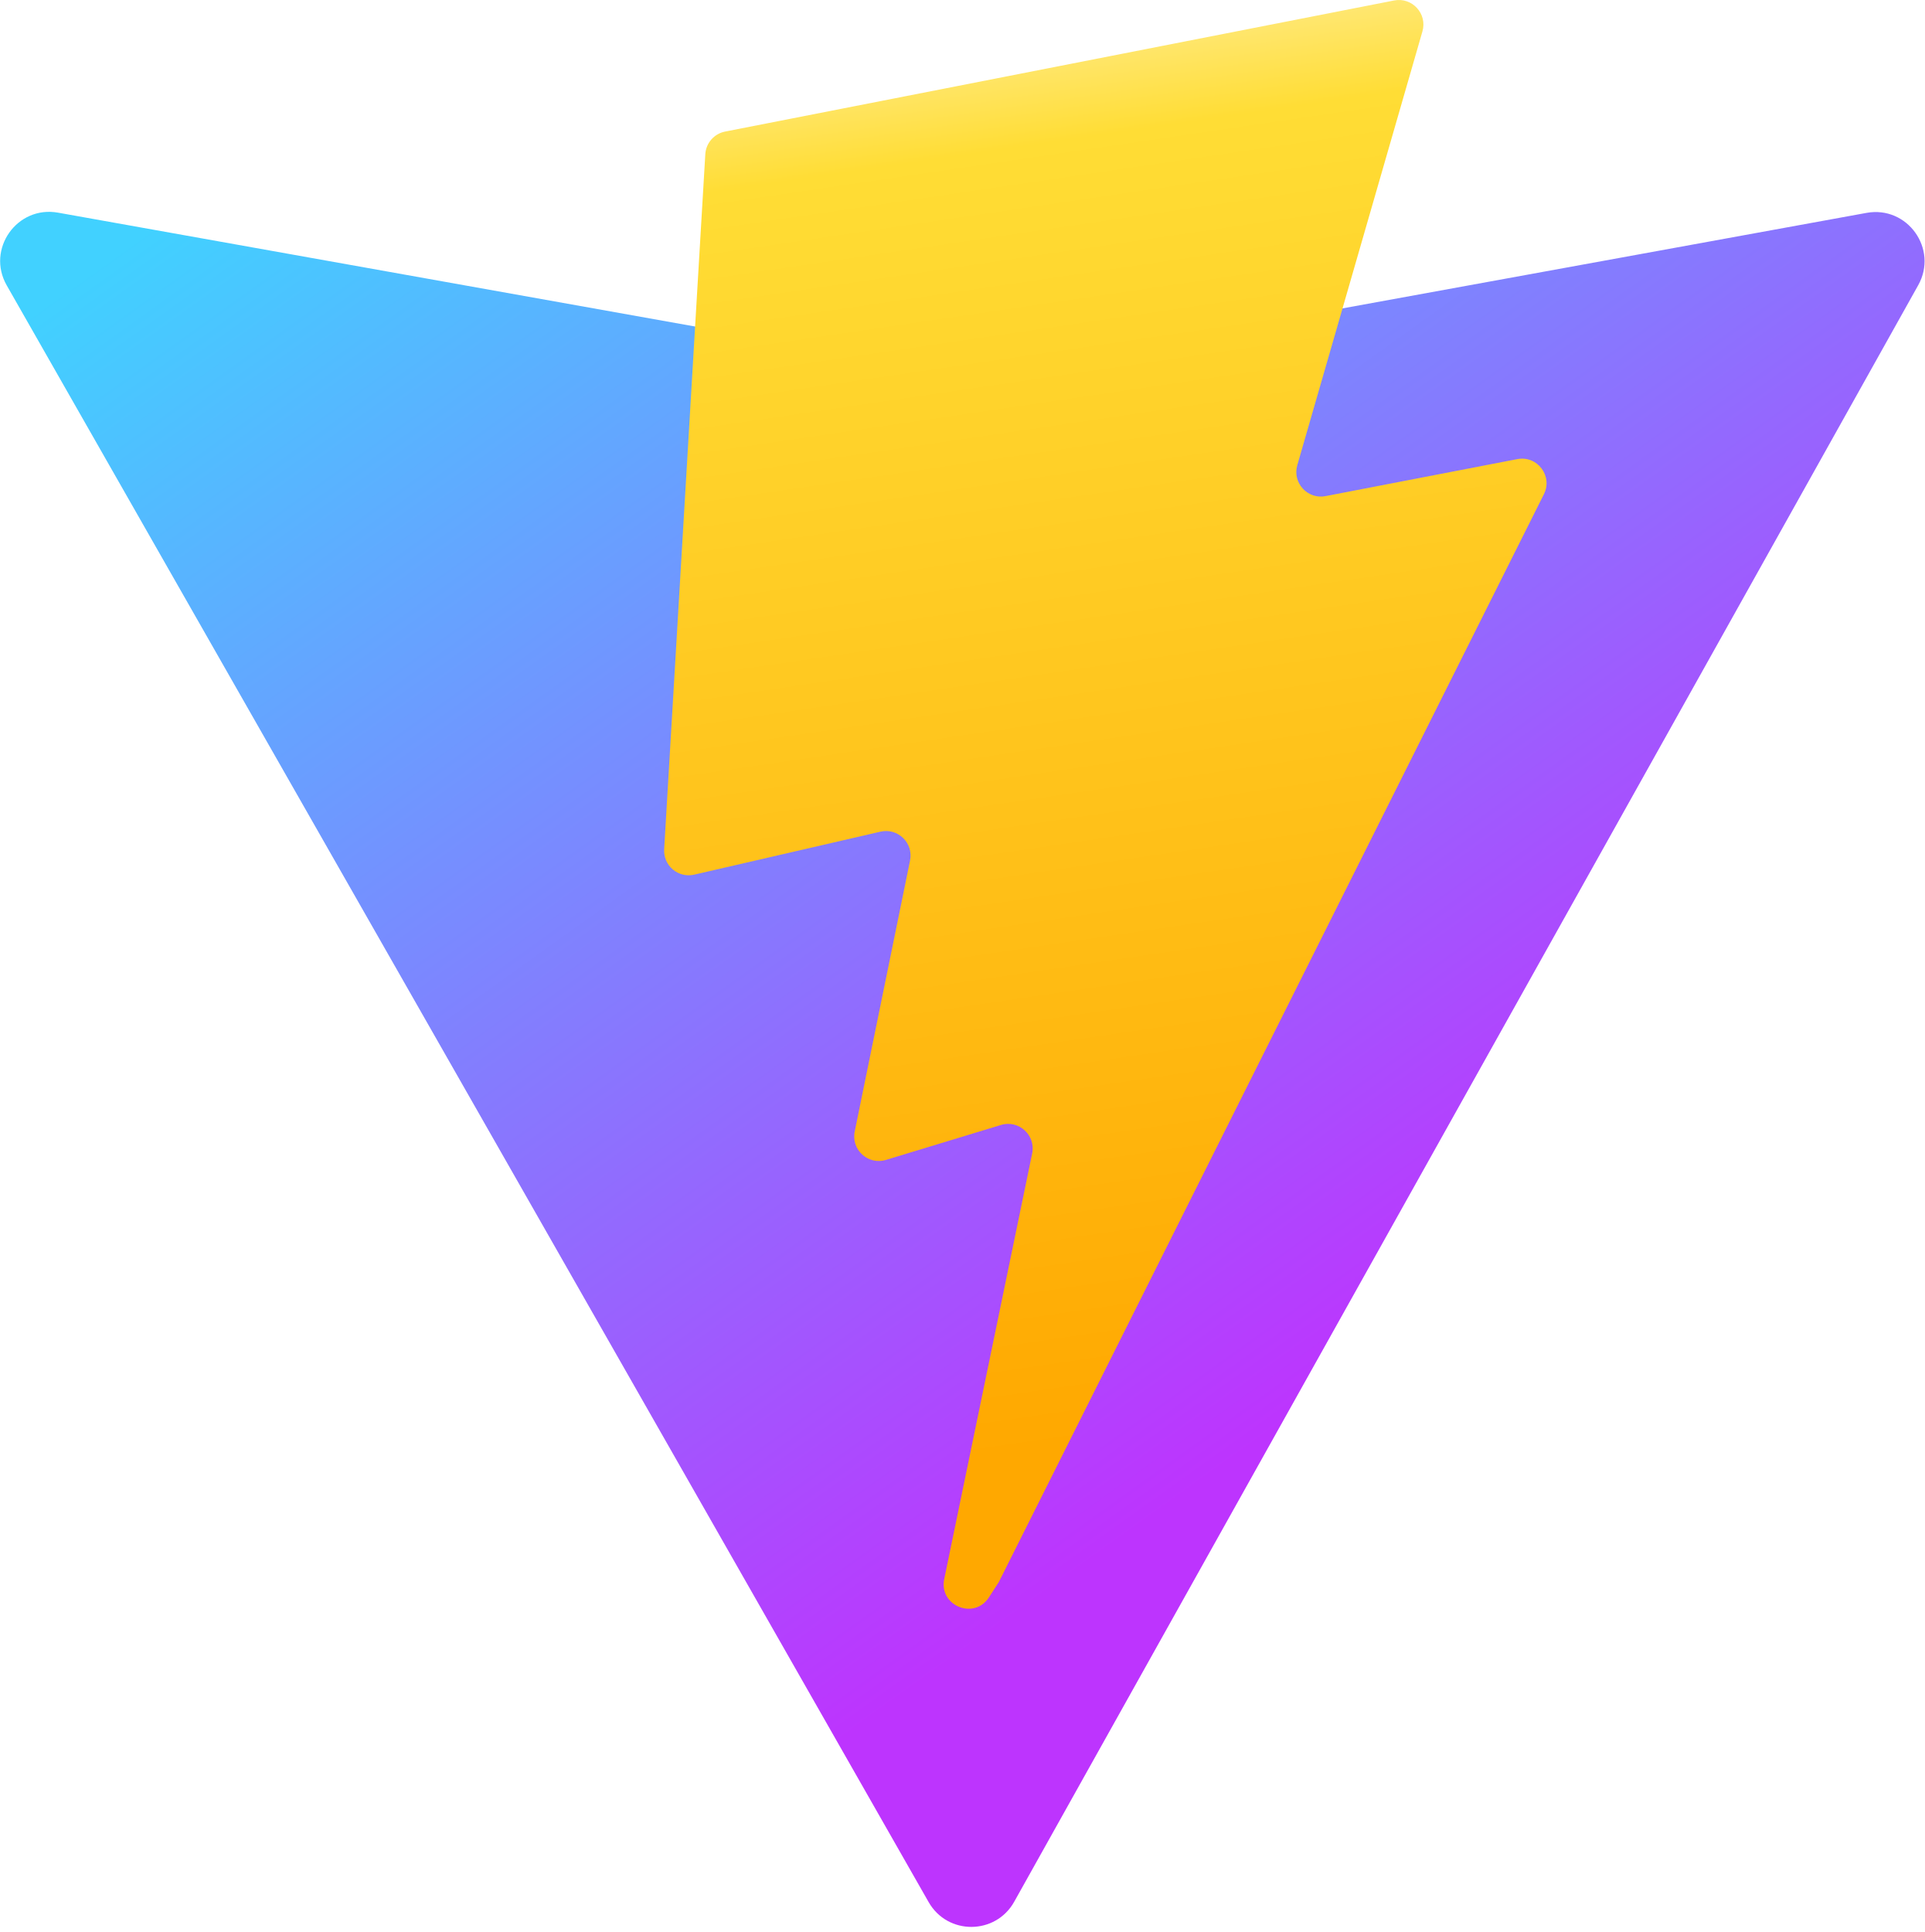
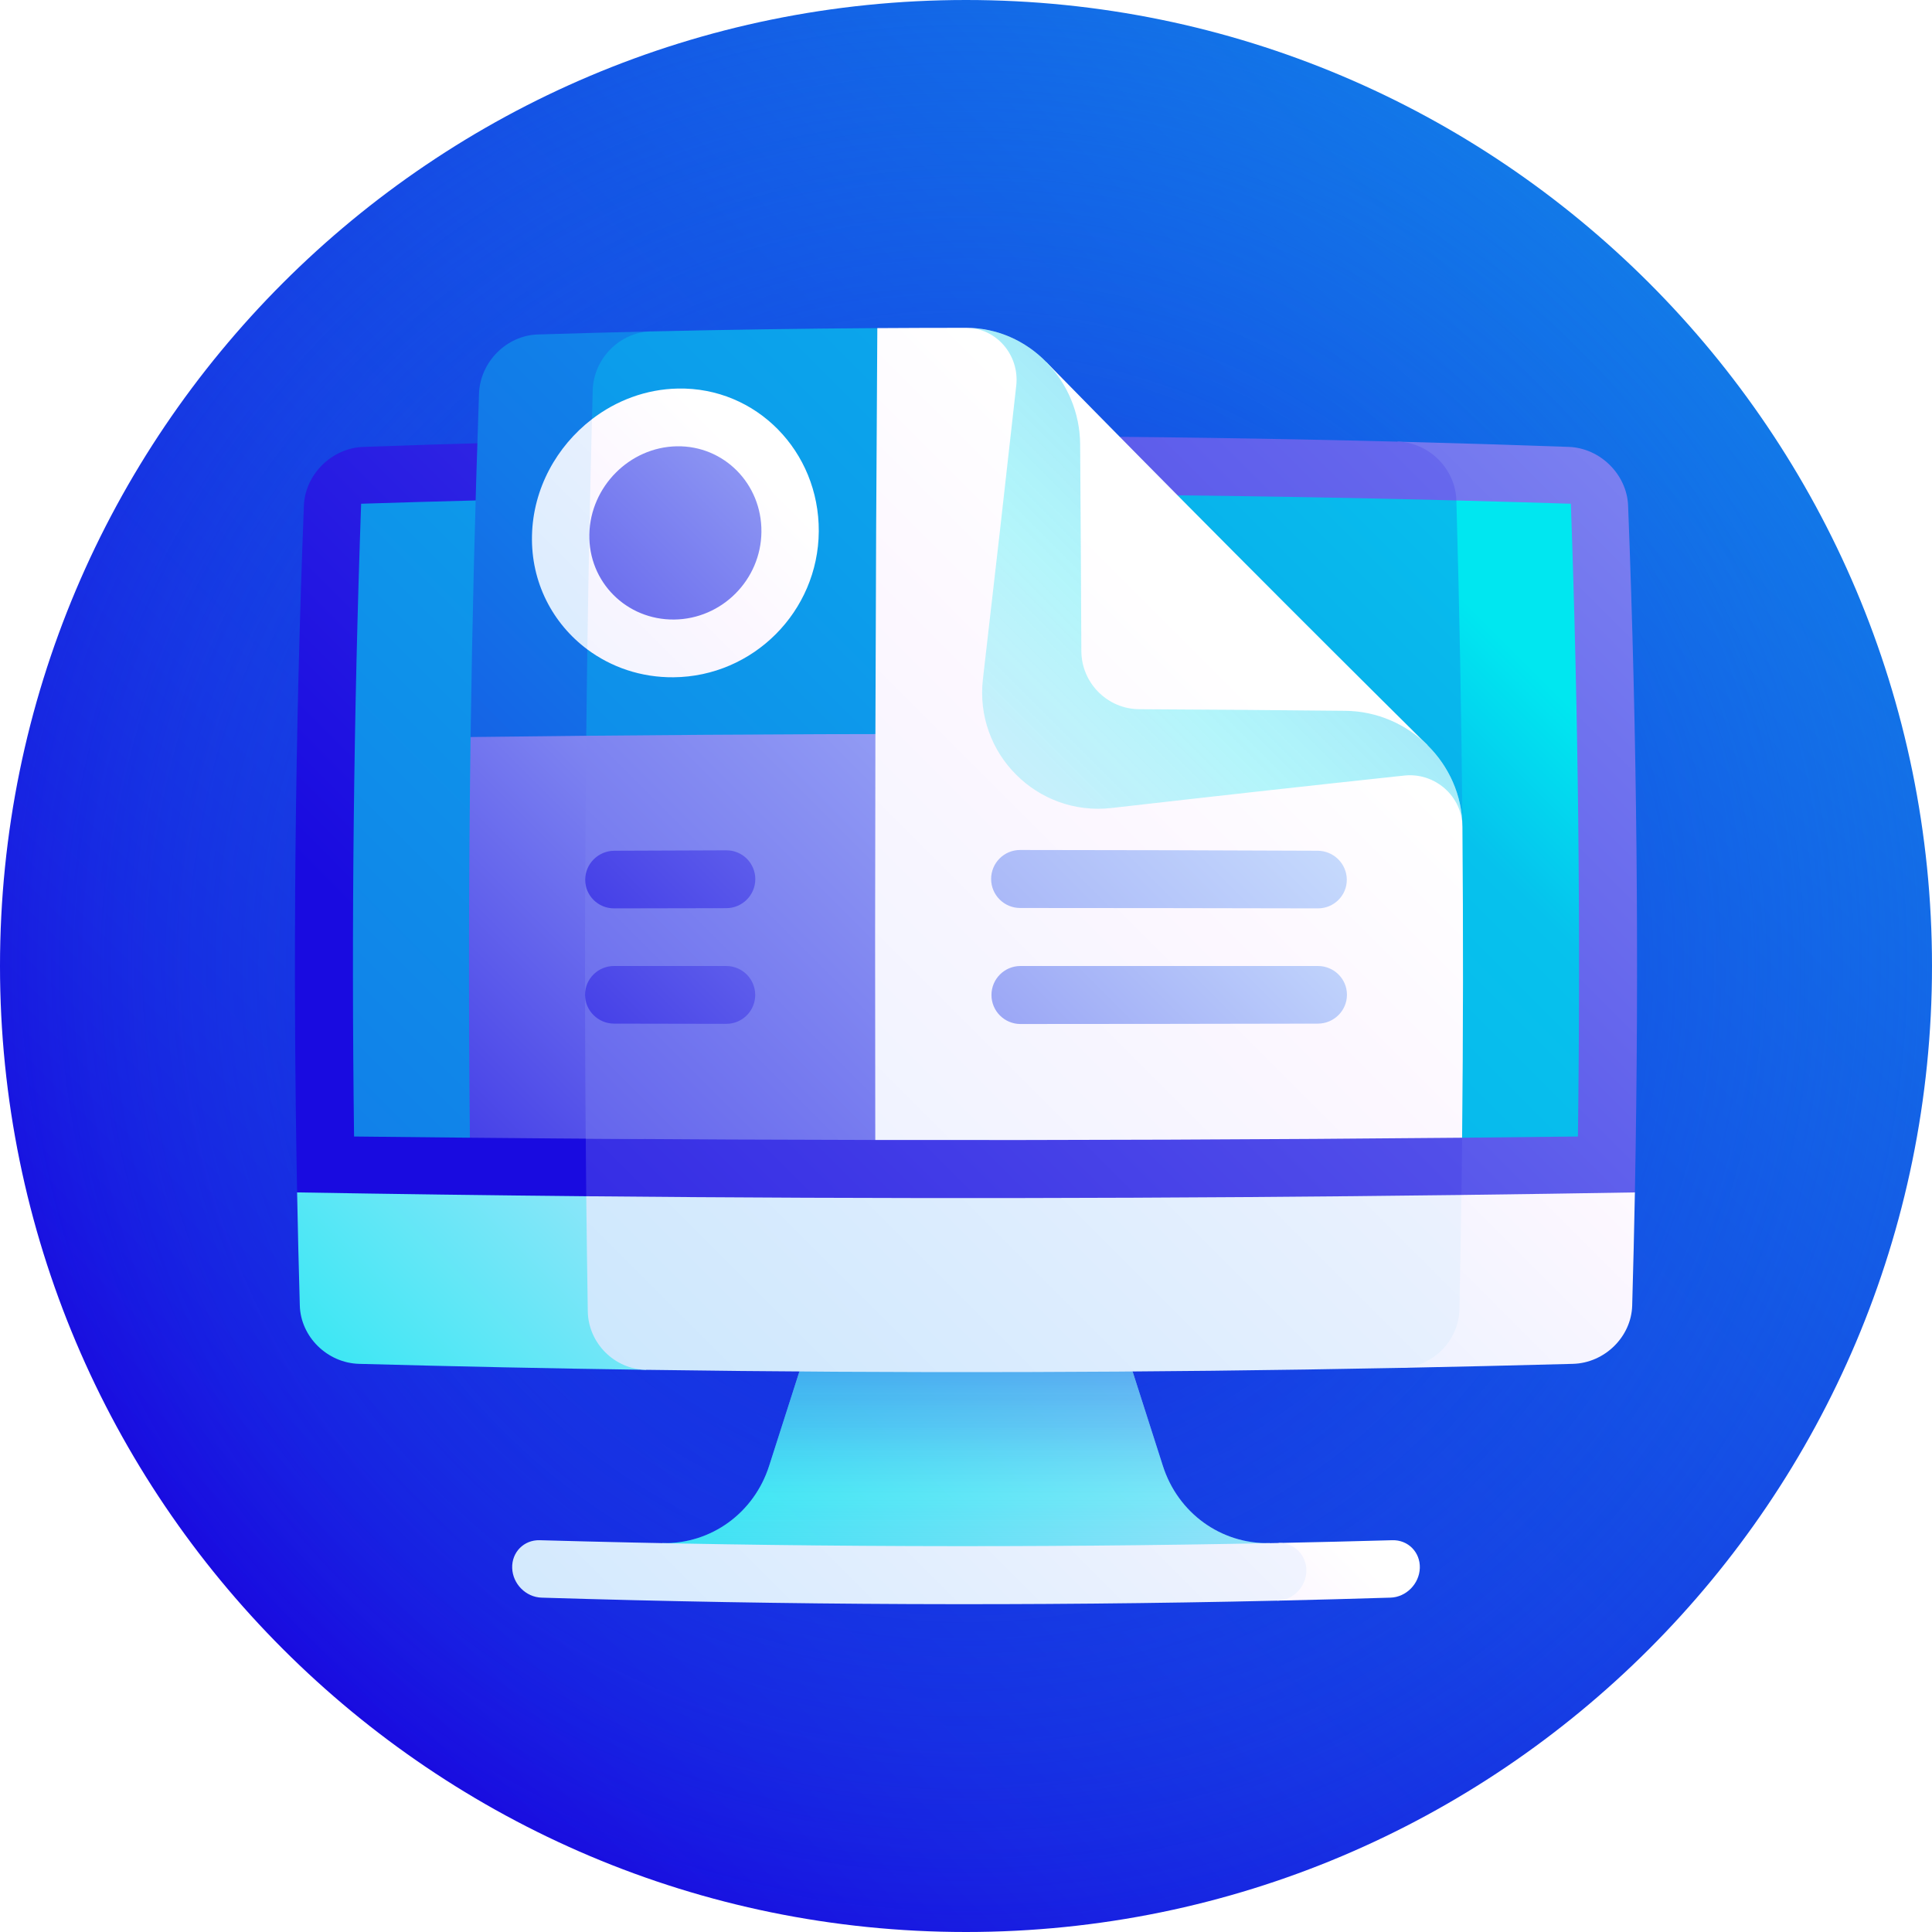
- <svg xmlns="http://www.w3.org/2000/svg" aria-hidden="true" role="img" class="iconify iconify--logos" width="31.88" height="32" preserveAspectRatio="xMidYMid meet" viewBox="0 0 256 257">
-   <defs>
-     <linearGradient id="IconifyId1813088fe1fbc01fb466" x1="-.828%" x2="57.636%" y1="7.652%" y2="78.411%">
-       <stop offset="0%" stop-color="#41D1FF" />
-       <stop offset="100%" stop-color="#BD34FE" />
+ <svg xmlns="http://www.w3.org/2000/svg" xmlns:xlink="http://www.w3.org/1999/xlink" version="1.1" width="512" height="512" x="0" y="0" viewBox="0 0 512 512" style="enable-background:new 0 0 512 512" xml:space="preserve" class="">
+   <g>
+     <linearGradient id="e" x1="74.981" x2="437.02" y1="437.019" y2="74.98" gradientUnits="userSpaceOnUse">
+       <stop offset="0" stop-color="#190be0" />
+       <stop offset="1" stop-color="#1279E8" />
    </linearGradient>
-     <linearGradient id="IconifyId1813088fe1fbc01fb467" x1="43.376%" x2="50.316%" y1="2.242%" y2="89.03%">
-       <stop offset="0%" stop-color="#FFEA83" />
-       <stop offset="8.333%" stop-color="#FFDD35" />
-       <stop offset="100%" stop-color="#FFA800" />
+     <radialGradient id="f" cx="256.001" cy="256" r="256" gradientUnits="userSpaceOnUse">
+       <stop offset="0" stop-color="#190be0" />
+       <stop offset="1" stop-color="#1279E8" stop-opacity="0" />
+     </radialGradient>
+     <linearGradient id="a">
+       <stop offset="0" stop-color="#1279E8" />
+       <stop offset=".187" stop-color="#00E7F0" />
+       <stop offset=".511" stop-color="#c9e6fd" />
+       <stop offset=".932" stop-color="#fcf7ff" />
+       <stop offset="1" stop-color="#fff" />
    </linearGradient>
-   </defs>
-   <path fill="url(#IconifyId1813088fe1fbc01fb466)" d="M255.153 37.938L134.897 252.976c-2.483 4.44-8.862 4.466-11.382.048L.875 37.958c-2.746-4.814 1.371-10.646 6.827-9.67l120.385 21.517a6.537 6.537 0 0 0 2.322-.004l117.867-21.483c5.438-.991 9.574 4.796 6.877 9.62Z" />
-   <path fill="url(#IconifyId1813088fe1fbc01fb467)" d="M185.432.063L96.44 17.501a3.268 3.268 0 0 0-2.634 3.014l-5.474 92.456a3.268 3.268 0 0 0 3.997 3.378l24.777-5.718c2.318-.535 4.413 1.507 3.936 3.838l-7.361 36.047c-.495 2.426 1.782 4.5 4.151 3.78l15.304-4.649c2.372-.72 4.652 1.36 4.15 3.788l-11.698 56.621c-.732 3.542 3.979 5.473 5.943 2.437l1.313-2.028l72.516-144.72c1.215-2.423-.88-5.186-3.54-4.672l-25.505 4.922c-2.396.462-4.435-1.77-3.759-4.114l16.646-57.705c.677-2.35-1.37-4.583-3.769-4.113Z" />
+     <linearGradient xlink:href="#a" id="g" x1="76.071" x2="536.247" y1="588.035" y2="127.859" gradientUnits="userSpaceOnUse" />
+     <linearGradient id="b">
+       <stop offset="0" stop-color="#1279E8" stop-opacity="0" />
+       <stop offset=".142" stop-color="#06C2ED" stop-opacity=".142" />
+       <stop offset=".289" stop-color="#00E7F0" stop-opacity=".289" />
+       <stop offset=".438" stop-color="#0C9EEB" stop-opacity=".438" />
+       <stop offset=".589" stop-color="#1279E8" stop-opacity=".589" />
+       <stop offset=".741" stop-color="#1754E5" stop-opacity=".741" />
+       <stop offset=".892" stop-color="#1D30E3" stop-opacity=".892" />
+       <stop offset="1" stop-color="#190be0" />
+     </linearGradient>
+     <linearGradient xlink:href="#b" id="h" x1="256" x2="256" y1="431.47" y2="309.158" gradientUnits="userSpaceOnUse" />
+     <linearGradient xlink:href="#a" id="i" x1="-33.996" x2="419.958" y1="498.501" y2="44.548" gradientUnits="userSpaceOnUse" />
+     <linearGradient xlink:href="#a" id="j" x1="34.144" x2="438.625" y1="687.441" y2="282.96" gradientUnits="userSpaceOnUse" />
+     <linearGradient xlink:href="#a" id="k" x1="-93.787" x2="438.826" y1="684.546" y2="151.933" gradientUnits="userSpaceOnUse" />
+     <linearGradient xlink:href="#a" id="l" x1="123.228" x2="359.656" y1="648.091" y2="411.663" gradientUnits="userSpaceOnUse" />
+     <linearGradient xlink:href="#a" id="m" x1="-76.479" x2="366.398" y1="733.328" y2="290.451" gradientUnits="userSpaceOnUse" />
+     <linearGradient id="c">
+       <stop offset="0" stop-color="#190be0" />
+       <stop offset="1" stop-color="#d5ecff" />
+     </linearGradient>
+     <linearGradient xlink:href="#c" id="n" x1="95.573" x2="822.502" y1="244.954" y2="-481.975" gradientUnits="userSpaceOnUse" />
+     <linearGradient xlink:href="#c" id="o" x1="124.864" x2="773.789" y1="493.48" y2="-155.446" gradientUnits="userSpaceOnUse" />
+     <linearGradient xlink:href="#c" id="p" x1="44.082" x2="847.981" y1="448.957" y2="-354.942" gradientUnits="userSpaceOnUse" />
+     <linearGradient id="d">
+       <stop offset="0" stop-color="#1754E5" />
+       <stop offset=".179" stop-color="#1279E8" />
+       <stop offset=".501" stop-color="#0C9EEB" />
+       <stop offset=".924" stop-color="#06C2ED" />
+       <stop offset="1" stop-color="#00E7F0" />
+     </linearGradient>
+     <linearGradient xlink:href="#d" id="q" x1="-56.187" x2="420.876" y1="383.804" y2="-93.259" gradientUnits="userSpaceOnUse" />
+     <linearGradient xlink:href="#d" id="r" x1="8.368" x2="424.01" y1="610.599" y2="194.957" gradientUnits="userSpaceOnUse" />
+     <linearGradient xlink:href="#d" id="s" x1="84.009" x2="388.655" y1="363.471" y2="58.826" gradientUnits="userSpaceOnUse" />
+     <linearGradient xlink:href="#d" id="t" x1="91.839" x2="473.289" y1="218.695" y2="-162.755" gradientUnits="userSpaceOnUse" />
+     <linearGradient xlink:href="#a" id="u" x1="-389.246" x2="312.132" y1="863.785" y2="162.407" gradientUnits="userSpaceOnUse" />
+     <linearGradient xlink:href="#d" id="v" x1="18.896" x2="435.654" y1="360.934" y2="-55.824" gradientUnits="userSpaceOnUse" />
+     <linearGradient xlink:href="#c" id="w" x1="55.043" x2="281.721" y1="341.191" y2="114.512" gradientUnits="userSpaceOnUse" />
+     <linearGradient xlink:href="#c" id="x" x1="-6.762" x2="379.702" y1="448.965" y2="62.502" gradientUnits="userSpaceOnUse" />
+     <linearGradient xlink:href="#a" id="y" x1="-93.374" x2="255.507" y1="390.992" y2="42.112" gradientUnits="userSpaceOnUse" />
+     <linearGradient xlink:href="#a" id="z" x1="-147.843" x2="198.976" y1="468.65" y2="121.831" gradientUnits="userSpaceOnUse" />
+     <linearGradient xlink:href="#c" id="A" x1="69.004" x2="277.175" y1="251.331" y2="43.16" gradientUnits="userSpaceOnUse" />
+     <linearGradient xlink:href="#a" id="B" x1="-372.32" x2="336.709" y1="876.536" y2="167.507" gradientUnits="userSpaceOnUse" />
+     <linearGradient xlink:href="#b" id="C" x1="176.651" x2="603.342" y1="298.108" y2="-128.583" gradientUnits="userSpaceOnUse" />
+     <linearGradient xlink:href="#c" id="D" x1="112.77" x2="330.869" y1="297.927" y2="79.828" gradientUnits="userSpaceOnUse" />
+     <linearGradient xlink:href="#c" id="E" x1="111.925" x2="329.27" y1="329.329" y2="111.984" gradientUnits="userSpaceOnUse" />
+     <linearGradient xlink:href="#c" id="F" x1="13.141" x2="364.643" y1="529.66" y2="178.158" gradientUnits="userSpaceOnUse" />
+     <linearGradient xlink:href="#c" id="G" x1="100.159" x2="365.807" y1="473.285" y2="207.636" gradientUnits="userSpaceOnUse" />
+     <circle cx="256" cy="256" r="256" fill="url(#e)" data-original="url(#e)" />
+     <circle cx="256" cy="256" r="256" fill="url(#f)" data-original="url(#f)" />
+     <path fill="url(#g)" d="M308.158 388.437a5992.937 5992.937 0 0 0-8.011-24.977c-14.632-10.124-29.359-20.335-44.147-30.585-14.788 10.25-29.515 20.461-44.147 30.585a5708.838 5708.838 0 0 0-8.011 24.977c-3.983 12.489-15.352 20.777-28.312 20.513-.001 0 .168 7.647.17 7.647a3838.617 3838.617 0 0 0 160.601 0c.058-2.549.115-5.098.17-7.647-12.96.265-24.33-8.025-28.313-20.513z" data-original="url(#g)" />
+     <path fill="url(#h)" d="M308.158 388.437a5992.937 5992.937 0 0 0-8.011-24.977c-14.632-10.124-29.359-20.335-44.147-30.585-14.788 10.25-29.515 20.461-44.147 30.585a5708.838 5708.838 0 0 0-8.011 24.977c-3.983 12.489-15.352 20.777-28.312 20.513-.001 0 .168 7.647.17 7.647a3838.617 3838.617 0 0 0 160.601 0c.058-2.549.115-5.098.17-7.647-12.96.265-24.33-8.025-28.313-20.513z" data-original="url(#h)" />
+     <path fill="url(#i)" d="M170.482 286.576c-30.679 10.067-61.286 19.942-91.745 29.424.191 10 .43 20 .717 30 .241 8.277 7.287 15.198 15.689 15.434a5909.75 5909.75 0 0 0 76.116 1.583c-.404-25.48-.663-50.96-.777-76.441z" data-original="url(#i)" />
+     <path fill="url(#j)" d="M372.244 286.429a4935.087 4935.087 0 0 1-1.055 76.073c15.223-.297 30.446-.653 45.669-1.067 8.402-.235 15.448-7.157 15.689-15.434.287-10 .526-20 .717-30-20.243-9.655-40.599-19.542-61.02-29.572z" data-original="url(#j)" />
+     <path fill="url(#k)" d="M386.757 347.016c.425-20.226.708-40.451.85-60.677-77.496.485-154.992.541-232.487.17.109 20.339.326 40.678.651 61.017.139 8.421 7.085 15.368 15.488 15.492 66.644.957 133.287.785 199.931-.515 8.401-.17 15.387-7.115 15.567-15.487z" data-original="url(#k)" />
+     <path fill="url(#l)" d="M368.988 408.173c-10.043.28-20.087.523-30.13.729-.114 5.097-.233 10.193-.358 15.29 10-.226 20-.493 30-.802 4.14-.13 7.621-3.642 7.767-7.837.145-4.195-3.117-7.495-7.279-7.38z" data-original="url(#l)" />
+     <path fill="url(#m)" d="M346.2 416.378c.109-4.215-3.18-7.561-7.342-7.476a4049.194 4049.194 0 0 1-195.846-.729c-4.161-.115-7.424 3.185-7.278 7.381.145 4.194 3.626 7.707 7.767 7.837 65 2.004 130 2.271 195 .802 4.139-.094 7.589-3.596 7.699-7.815z" data-original="url(#m)" />
+     <path fill="url(#n)" d="M96.269 118.433c-8.342.305-15.408 7.289-15.735 15.567a3139.645 3139.645 0 0 0-1.798 182c25.542.432 51.085.771 76.627 1.017l15.205-15.152a6771.518 6771.518 0 0 1 1.284-185.496 4464.702 4464.702 0 0 0-75.583 2.064z" data-original="url(#n)" />
+     <path fill="url(#o)" d="M415.731 118.433a4486.833 4486.833 0 0 0-45.349-1.393 4937.806 4937.806 0 0 1 1.745 184.603c5.069 5.03 10.124 10.041 15.161 15.034 15.325-.192 30.651-.418 45.976-.677 1.16-60.667.561-121.333-1.798-182-.327-8.277-7.393-15.262-15.735-15.567z" data-original="url(#o)" />
+     <path fill="url(#p)" d="M370.381 117.041a4463.283 4463.283 0 0 0-198.53-.672c-8.342.161-15.28 7.144-15.468 15.565a5718.498 5718.498 0 0 0-1.021 185.083c77.308.743 154.616.629 231.925-.339.859-61.352.415-122.703-1.331-184.054-.243-8.372-7.232-15.366-15.575-15.583z" data-original="url(#p)" />
+     <path fill="url(#q)" d="M95.704 133.495a3465.096 3465.096 0 0 0-1.872 167.691c10.231.118 20.463.226 30.694.322 30.103-56.007 61.717-113.184 92.537-170.408a5053.89 5053.89 0 0 0-121.359 2.395z" data-original="url(#q)" />
+     <path fill="url(#r)" d="M385.956 132.623c-19.425 27.627-39.499 55.731-59.837 84.064 20.608 28.508 41.187 56.865 61.354 84.82 10.231-.096 20.463-.203 30.694-.322.729-55.897.105-111.794-1.872-167.691-10.112-.32-20.225-.611-30.339-.871z" data-original="url(#r)" />
+     <path fill="url(#s)" d="M156.384 131.933c75.895 27.472 153.46 57.744 231.172 87.155a4336.498 4336.498 0 0 0-1.599-86.465 5048.978 5048.978 0 0 0-229.573-.69z" data-original="url(#s)" />
+     <path fill="url(#t)" d="M172.5 87.83c-10 .229-20 .499-30 .81-8.277.262-15.258 7.295-15.558 15.667a4338.88 4338.88 0 0 0-2.23 91.016 9798.266 9798.266 0 0 1 45.769 30.101c.208-45.865.88-91.729 2.019-137.594z" data-original="url(#t)" />
+     <path fill="url(#u)" d="M277.268 95.94c-1.718 35.603-3.564 71.215-5.481 106.832 35.538-1.926 71.056-3.69 106.552-5.241-33.969-33.64-67.953-67.769-101.071-101.591z" data-original="url(#u)" />
+     <path fill="url(#v)" d="M232.5 86.951c-20 .129-40 .422-60 .88-8.277.193-15.196 7.207-15.427 15.628a5721.277 5721.277 0 0 0-1.954 122.033c41.65-.2 83.299-.276 124.949-.228-16.104-46.123-32.222-92.31-47.568-138.313z" data-original="url(#v)" />
+     <path fill="url(#w)" d="M170.482 225.424a8655.405 8655.405 0 0 1-15.118-30.44c-10.217.098-20.434.211-30.651.339-.496 35.395-.558 70.79-.186 106.185 15.347.144 30.694.262 46.041.356-.173-25.48-.201-50.96-.086-76.44z" data-original="url(#w)" />
+     <path fill="url(#x)" d="M155.363 194.983c-.38 35.593-.427 71.186-.142 106.779 25.578.184 51.157.298 76.736.342 15.961-35.832 32.138-71.755 48.054-107.577-41.55-.095-83.099.057-124.648.456z" data-original="url(#x)" />
+     <path fill="url(#y)" d="M140.982 141.891c-.292 12.44 5.491 23.373 14.672 30.212a9407.555 9407.555 0 0 0 30.93-30.977 19638.046 19638.046 0 0 1-29.709-30.041c-9.339 7.175-15.603 18.367-15.893 30.806z" data-original="url(#y)" />
+     <path fill="url(#z)" d="M179.67 102.969c-8.478.16-16.366 3.182-22.796 8.116a5695.898 5695.898 0 0 0-1.221 61.018c6.315 4.703 14.229 7.46 22.839 7.382 21.142-.186 38.35-17.446 38.492-38.659.128-21.209-16.553-38.264-37.314-37.857z" data-original="url(#z)" />
+     <path fill="url(#A)" d="M201.784 140.955c-.128 12.713-10.465 23.091-23.119 23.227-12.652.133-22.746-9.959-22.483-22.588.264-12.627 10.675-23.102 23.19-23.322 12.516-.215 22.537 9.971 22.412 22.683z" data-original="url(#A)" />
+     <path fill="url(#B)" d="M378.34 197.531c-5.618-5.562-13.321-9.067-21.777-9.157a9471.81 9471.81 0 0 0-54.62-.424c-8.461-.04-15.341-6.94-15.375-15.426-.08-18.266-.186-36.532-.319-54.798a31.452 31.452 0 0 0-8.98-21.786c-5.478-5.592-12.986-9.065-21.268-9.065-7.833 0-15.667.025-23.5.076-.498 71.718-.68 143.436-.544 215.154 51.839.089 103.678-.11 155.517-.597.288-27.473.316-54.947.082-82.42-.072-8.377-3.599-15.993-9.216-21.557z" data-original="url(#B)" />
+     <path fill="url(#C)" d="M378.34 197.531c-5.618-5.562-13.321-9.067-21.777-9.157a9471.81 9471.81 0 0 0-54.62-.424c-8.461-.04-15.341-6.94-15.375-15.426-.08-18.266-.186-36.532-.319-54.798a31.452 31.452 0 0 0-8.98-21.786c-5.478-5.592-12.986-9.065-21.268-9.065 7.98 0 14.212 7.168 13.318 15.293a16773.082 16773.082 0 0 1-8.833 77.805c-2.294 19.713 14.384 36.407 34.072 34.155 25.895-2.96 51.772-5.841 77.625-8.6 8.101-.861 15.302 5.488 15.372 13.56-.071-8.377-3.598-15.993-9.215-21.557z" data-original="url(#C)" />
+     <path fill="url(#D)" d="M192.463 240.673c-9.906.015-19.813.033-29.719.055-4.245.007-7.677-3.397-7.661-7.609.017-4.21 3.475-7.644 7.717-7.662a21004 21004 0 0 1 29.701-.111 7.628 7.628 0 0 1 7.662 7.647c-.009 4.236-3.455 7.674-7.7 7.68z" data-original="url(#D)" />
+     <path fill="url(#E)" d="M192.463 271.327c-9.906-.015-19.813-.033-29.719-.055-4.245-.01-7.696-3.434-7.701-7.645-.006-4.213 3.437-7.625 7.682-7.627h29.725c4.246-.001 7.687 3.433 7.69 7.669.003 4.235-3.432 7.665-7.677 7.658z" data-original="url(#E)" />
+     <path fill="url(#F)" d="M349.256 240.728c-26.303-.058-52.606-.092-78.909-.101-4.245-.001-7.687-3.444-7.688-7.689s3.437-7.687 7.679-7.683c26.287.018 52.574.085 78.861.202 4.242.02 7.7 3.452 7.717 7.662.018 4.21-3.415 7.617-7.66 7.609z" data-original="url(#F)" />
+     <path fill="url(#G)" d="M349.256 271.272c-26.303.058-52.606.092-78.909.101A7.687 7.687 0 0 1 270.35 256h78.925c4.246.002 7.688 3.415 7.682 7.627-.005 4.211-3.456 7.636-7.701 7.645z" data-original="url(#G)" />
+   </g>
</svg>
